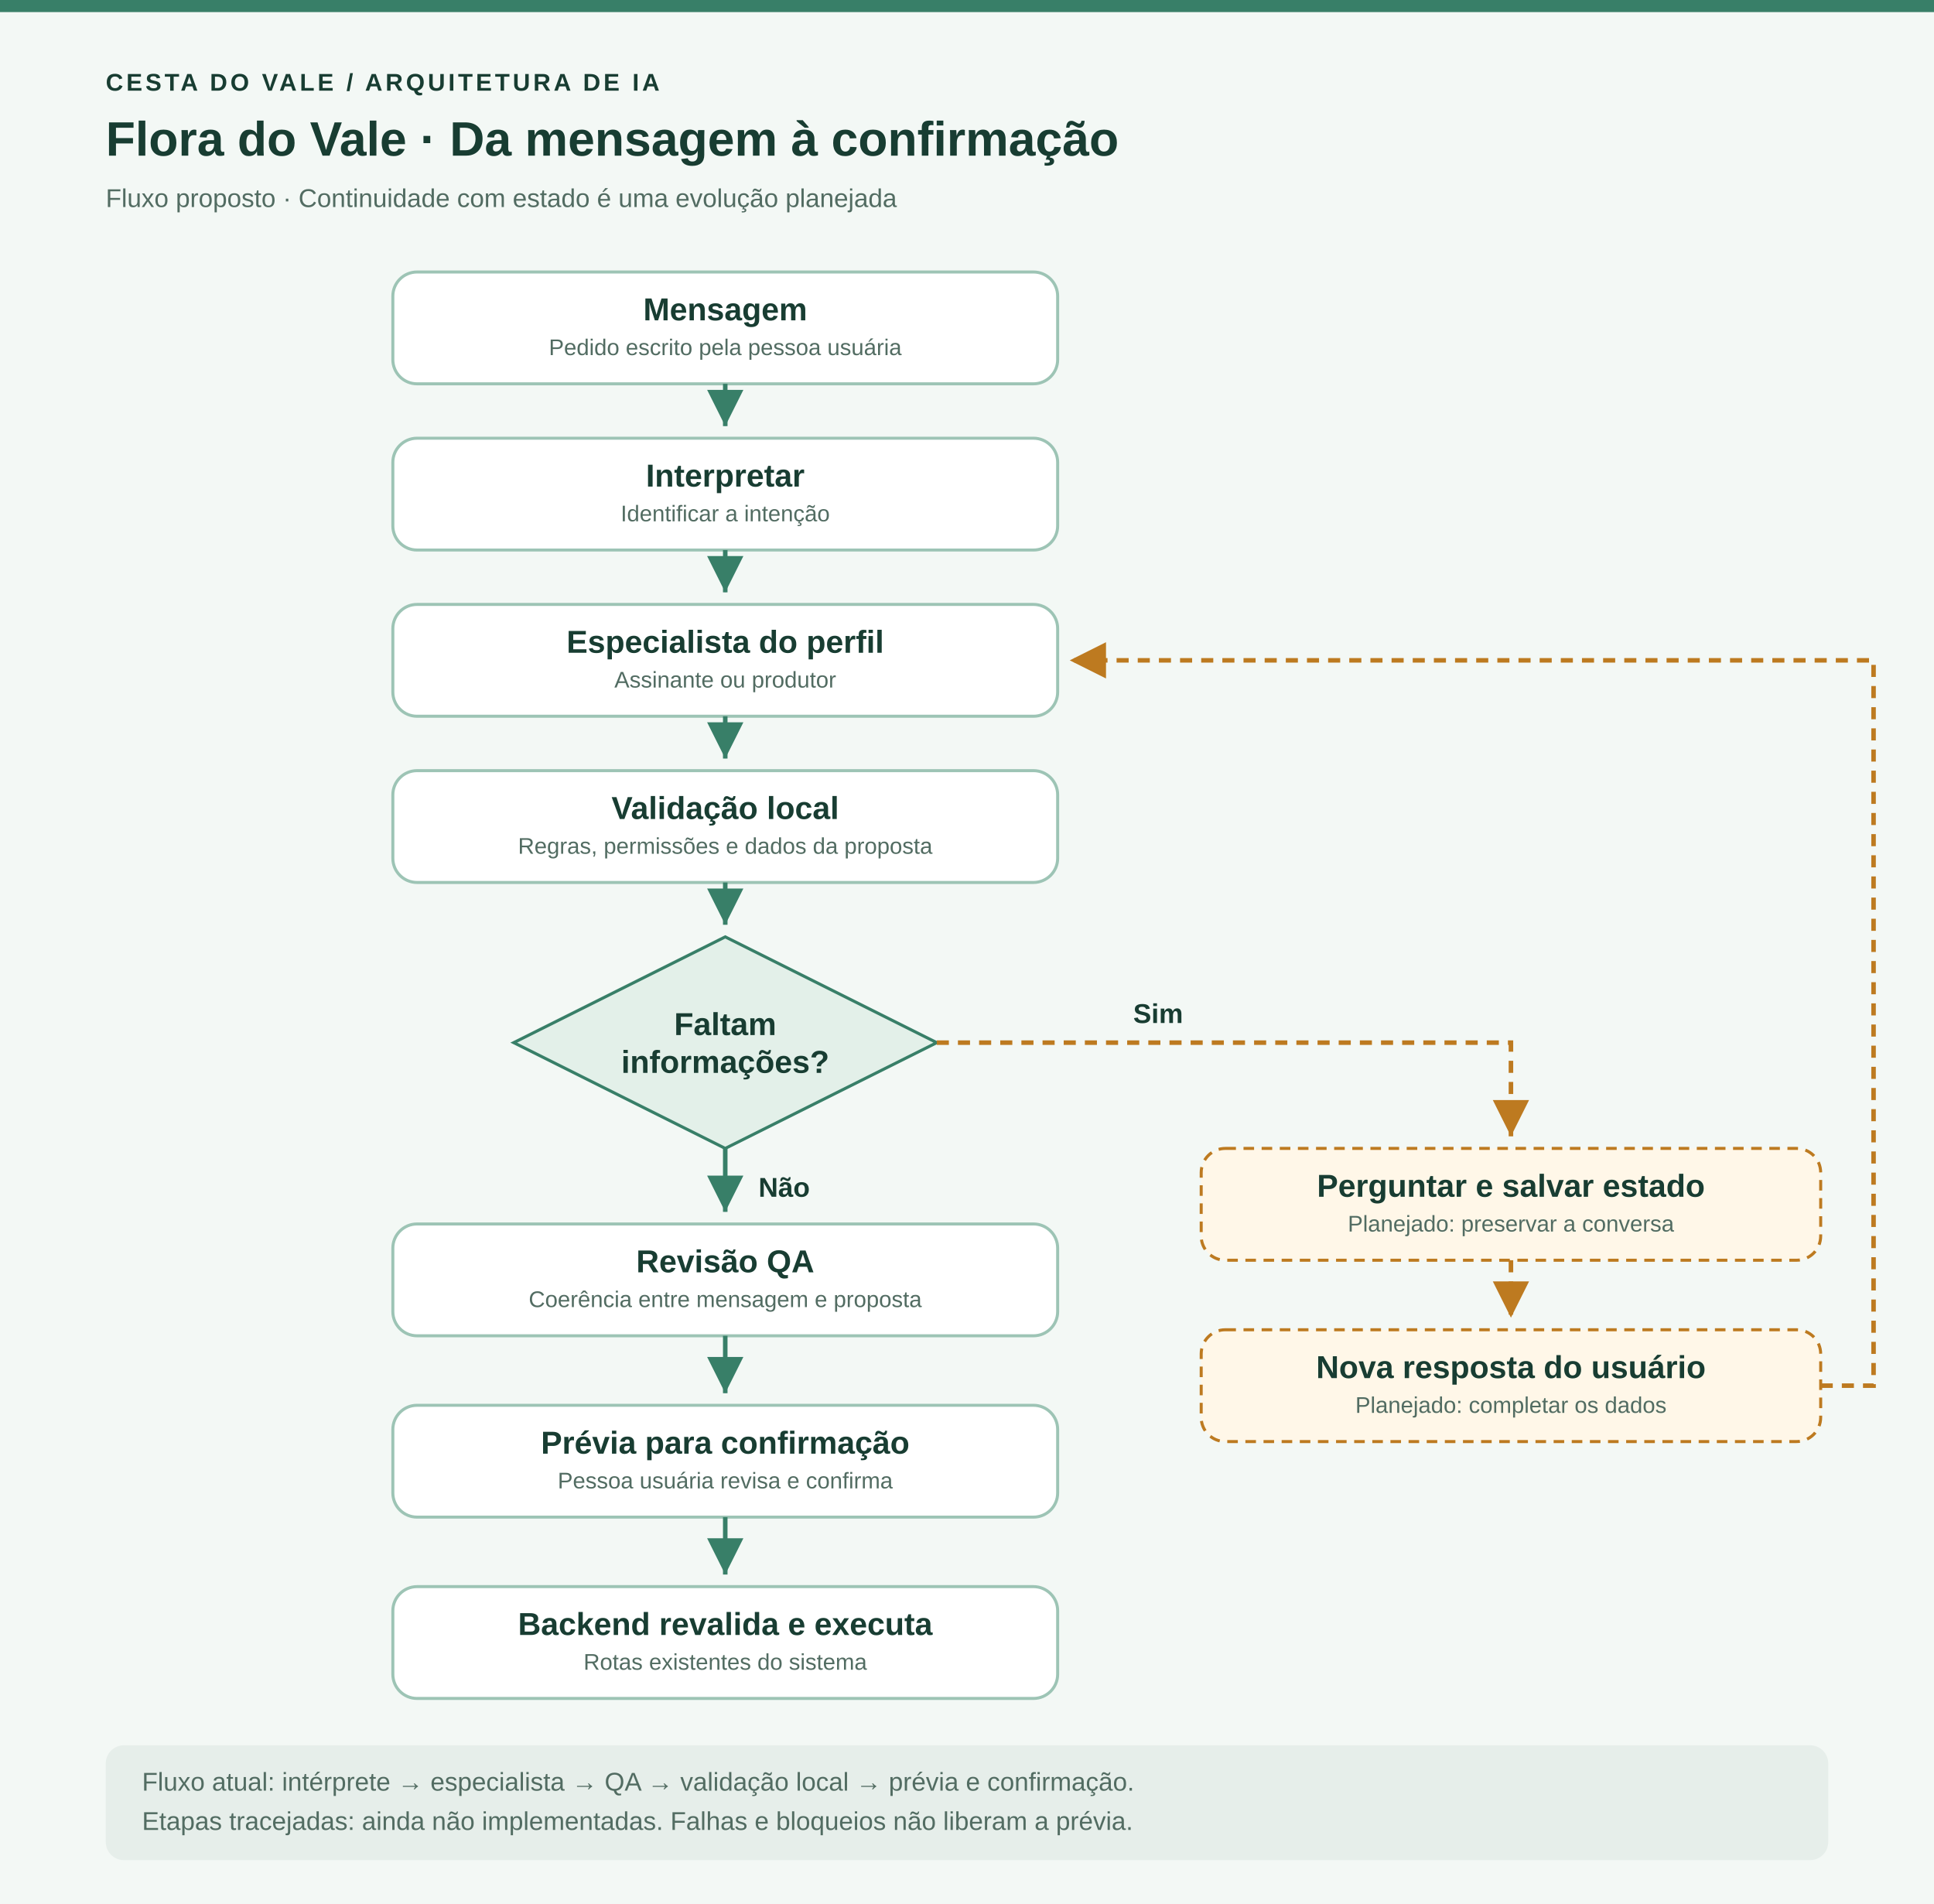
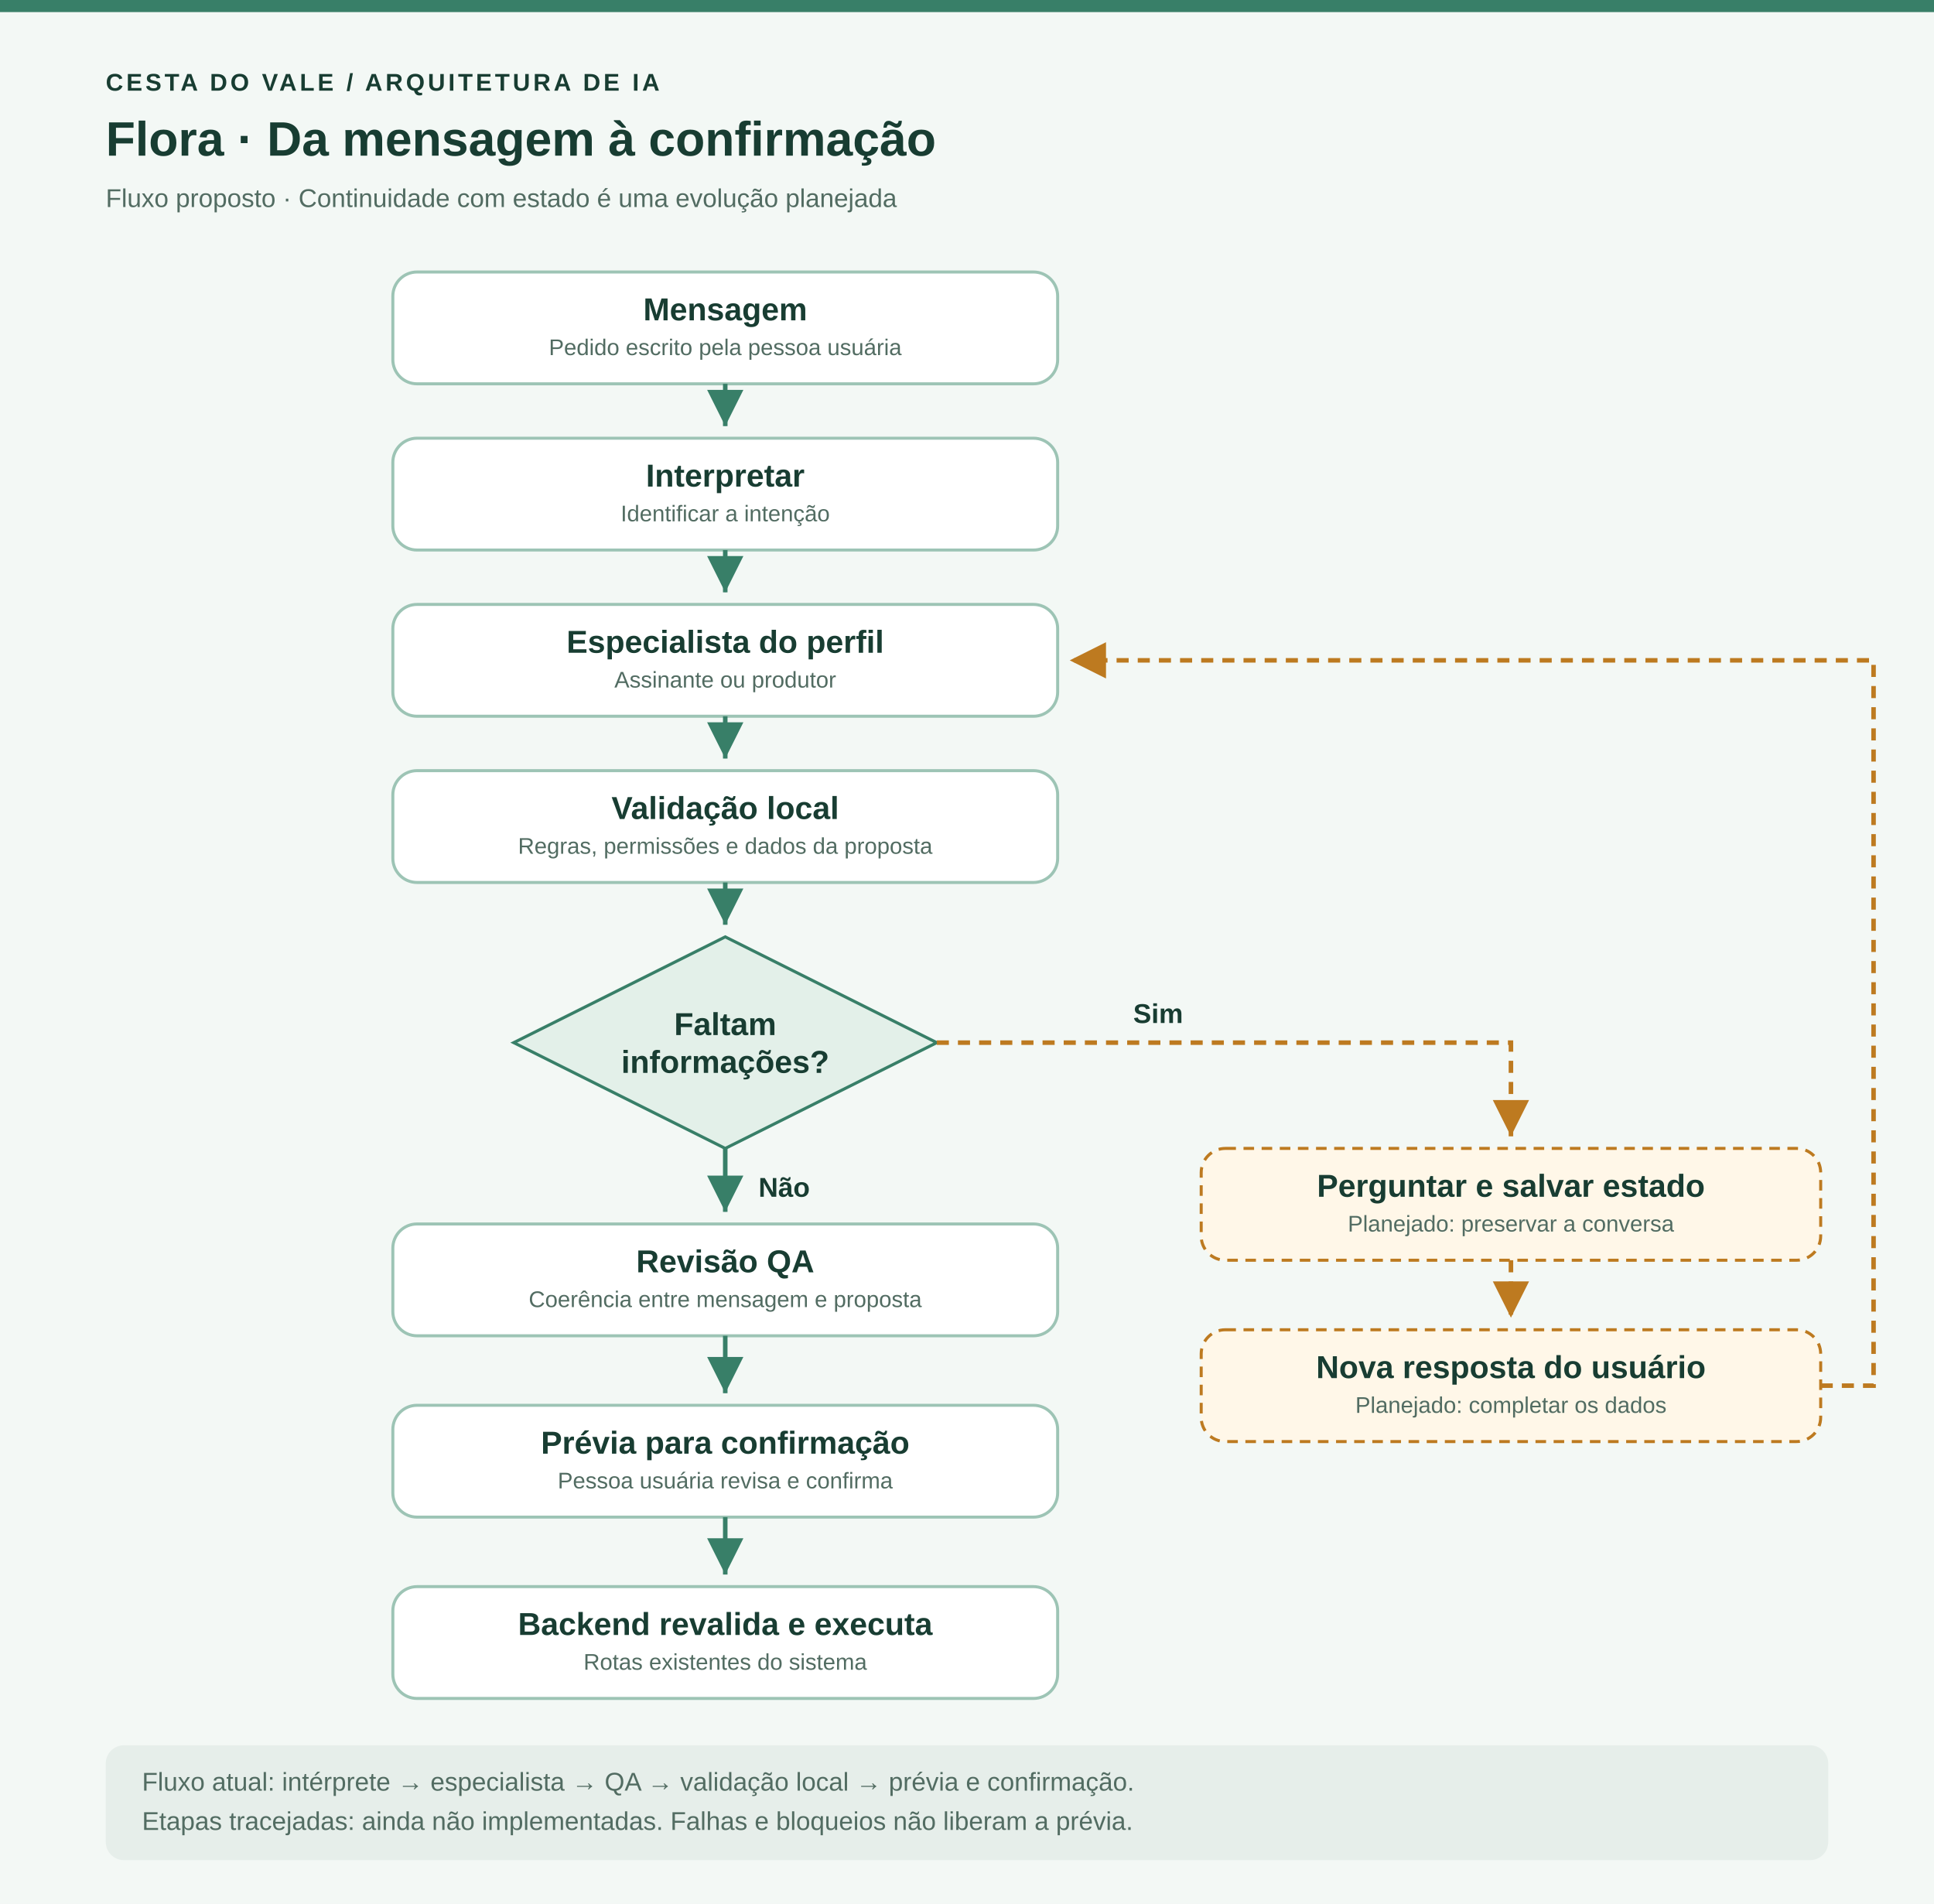
<svg xmlns="http://www.w3.org/2000/svg" width="1280" height="1260" viewBox="0 0 1280 1260" role="img" aria-labelledby="titulo descricao">
  <defs>
    <marker id="green" markerWidth="9" markerHeight="9" refX="8" refY="4" orient="auto">
      <path d="M0,0 L8,4 L0,8 Z" fill="#387f68" />
    </marker>
    <marker id="amber" markerWidth="9" markerHeight="9" refX="8" refY="4" orient="auto">
      <path d="M0,0 L8,4 L0,8 Z" fill="#bd7a20" />
    </marker>
  </defs>
  <style>text{font-family:Segoe UI,Arial,sans-serif;fill:#183d32}.label{font-size:21px;font-weight:600;text-anchor:middle}.sub{font-size:15px;fill:#526c62;text-anchor:middle}.edge{font-size:18px;font-weight:600}.note{font-size:17px;fill:#526c62}</style>
  <rect width="1280" height="1260" fill="#f3f8f5" />
  <rect x="0" y="0" width="1280" height="8" fill="#387f68" />
  <text x="70" y="60" font-size="16" font-weight="700" letter-spacing="2">CESTA DO VALE / ARQUITETURA DE IA</text>
-   <text x="70" y="103" font-size="32" font-weight="700">Flora do Vale · Da mensagem à confirmação</text>
+   <text x="70" y="103" font-size="32" font-weight="700">Flora · Da mensagem à confirmação</text>
  <text x="70" y="137" class="note">Fluxo proposto · Continuidade com estado é uma evolução planejada</text>
  <g>
    <rect x="260" y="180" width="440" height="74" rx="16" fill="#ffffff" stroke="#9dc4b5" stroke-width="2" />
    <text x="480" y="212" class="label">Mensagem</text>
    <text x="480" y="235" class="sub">Pedido escrito pela pessoa usuária</text>
  </g>
  <path d="M480 254 V282" fill="none" stroke="#387f68" stroke-width="3" marker-end="url(#green)" />
  <g>
    <rect x="260" y="290" width="440" height="74" rx="16" fill="#ffffff" stroke="#9dc4b5" stroke-width="2" />
    <text x="480" y="322" class="label">Interpretar</text>
    <text x="480" y="345" class="sub">Identificar a intenção</text>
  </g>
  <path d="M480 364 V392" fill="none" stroke="#387f68" stroke-width="3" marker-end="url(#green)" />
  <g>
    <rect x="260" y="400" width="440" height="74" rx="16" fill="#ffffff" stroke="#9dc4b5" stroke-width="2" />
    <text x="480" y="432" class="label">Especialista do perfil</text>
    <text x="480" y="455" class="sub">Assinante ou produtor</text>
  </g>
  <path d="M480 474 V502" fill="none" stroke="#387f68" stroke-width="3" marker-end="url(#green)" />
  <g>
    <rect x="260" y="510" width="440" height="74" rx="16" fill="#ffffff" stroke="#9dc4b5" stroke-width="2" />
    <text x="480" y="542" class="label">Validação local</text>
    <text x="480" y="565" class="sub">Regras, permissões e dados da proposta</text>
  </g>
  <path d="M480 584 V612" fill="none" stroke="#387f68" stroke-width="3" marker-end="url(#green)" />
  <path d="M480 620 L620 690 L480 760 L340 690 Z" fill="#e3f0e9" stroke="#387f68" stroke-width="2" />
  <text x="480" y="685" class="label">Faltam</text>
  <text x="480" y="710" class="label">informações?</text>
  <path d="M620 690 H1000 V752" fill="none" stroke="#bd7a20" stroke-width="3" stroke-dasharray="8 6" marker-end="url(#amber)" />
  <text x="750" y="677" class="edge" fill="#bd7a20">Sim</text>
  <g>
    <rect x="795" y="760" width="410" height="74" rx="16" fill="#fff7e8" stroke="#bd7a20" stroke-width="2" stroke-dasharray="7 5" />
    <text x="1000" y="792" class="label">Perguntar e salvar estado</text>
    <text x="1000" y="815" class="sub">Planejado: preservar a conversa</text>
  </g>
  <path d="M1000 834 V872" fill="none" stroke="#bd7a20" stroke-width="3" stroke-dasharray="8 6" marker-end="url(#amber)" />
  <g>
    <rect x="795" y="880" width="410" height="74" rx="16" fill="#fff7e8" stroke="#bd7a20" stroke-width="2" stroke-dasharray="7 5" />
    <text x="1000" y="912" class="label">Nova resposta do usuário</text>
    <text x="1000" y="935" class="sub">Planejado: completar os dados</text>
  </g>
  <path d="M1205 917 H1240 V437 H708" fill="none" stroke="#bd7a20" stroke-width="3" stroke-dasharray="8 6" marker-end="url(#amber)" />
  <path d="M480 760 V802" fill="none" stroke="#387f68" stroke-width="3" marker-end="url(#green)" />
  <text x="502" y="792" class="edge">Não</text>
  <g>
    <rect x="260" y="810" width="440" height="74" rx="16" fill="#ffffff" stroke="#9dc4b5" stroke-width="2" />
    <text x="480" y="842" class="label">Revisão QA</text>
    <text x="480" y="865" class="sub">Coerência entre mensagem e proposta</text>
  </g>
  <path d="M480 884 V922" fill="none" stroke="#387f68" stroke-width="3" marker-end="url(#green)" />
  <g>
    <rect x="260" y="930" width="440" height="74" rx="16" fill="#ffffff" stroke="#9dc4b5" stroke-width="2" />
    <text x="480" y="962" class="label">Prévia para confirmação</text>
    <text x="480" y="985" class="sub">Pessoa usuária revisa e confirma</text>
  </g>
  <path d="M480 1004 V1042" fill="none" stroke="#387f68" stroke-width="3" marker-end="url(#green)" />
  <g>
    <rect x="260" y="1050" width="440" height="74" rx="16" fill="#ffffff" stroke="#9dc4b5" stroke-width="2" />
    <text x="480" y="1082" class="label">Backend revalida e executa</text>
    <text x="480" y="1105" class="sub">Rotas existentes do sistema</text>
  </g>
  <rect x="70" y="1155" width="1140" height="76" rx="12" fill="#e6eeea" />
  <text x="94" y="1185" class="note">Fluxo atual: intérprete → especialista → QA → validação local → prévia e confirmação.</text>
  <text x="94" y="1211" class="note">Etapas tracejadas: ainda não implementadas. Falhas e bloqueios não liberam a prévia.</text>
</svg>
